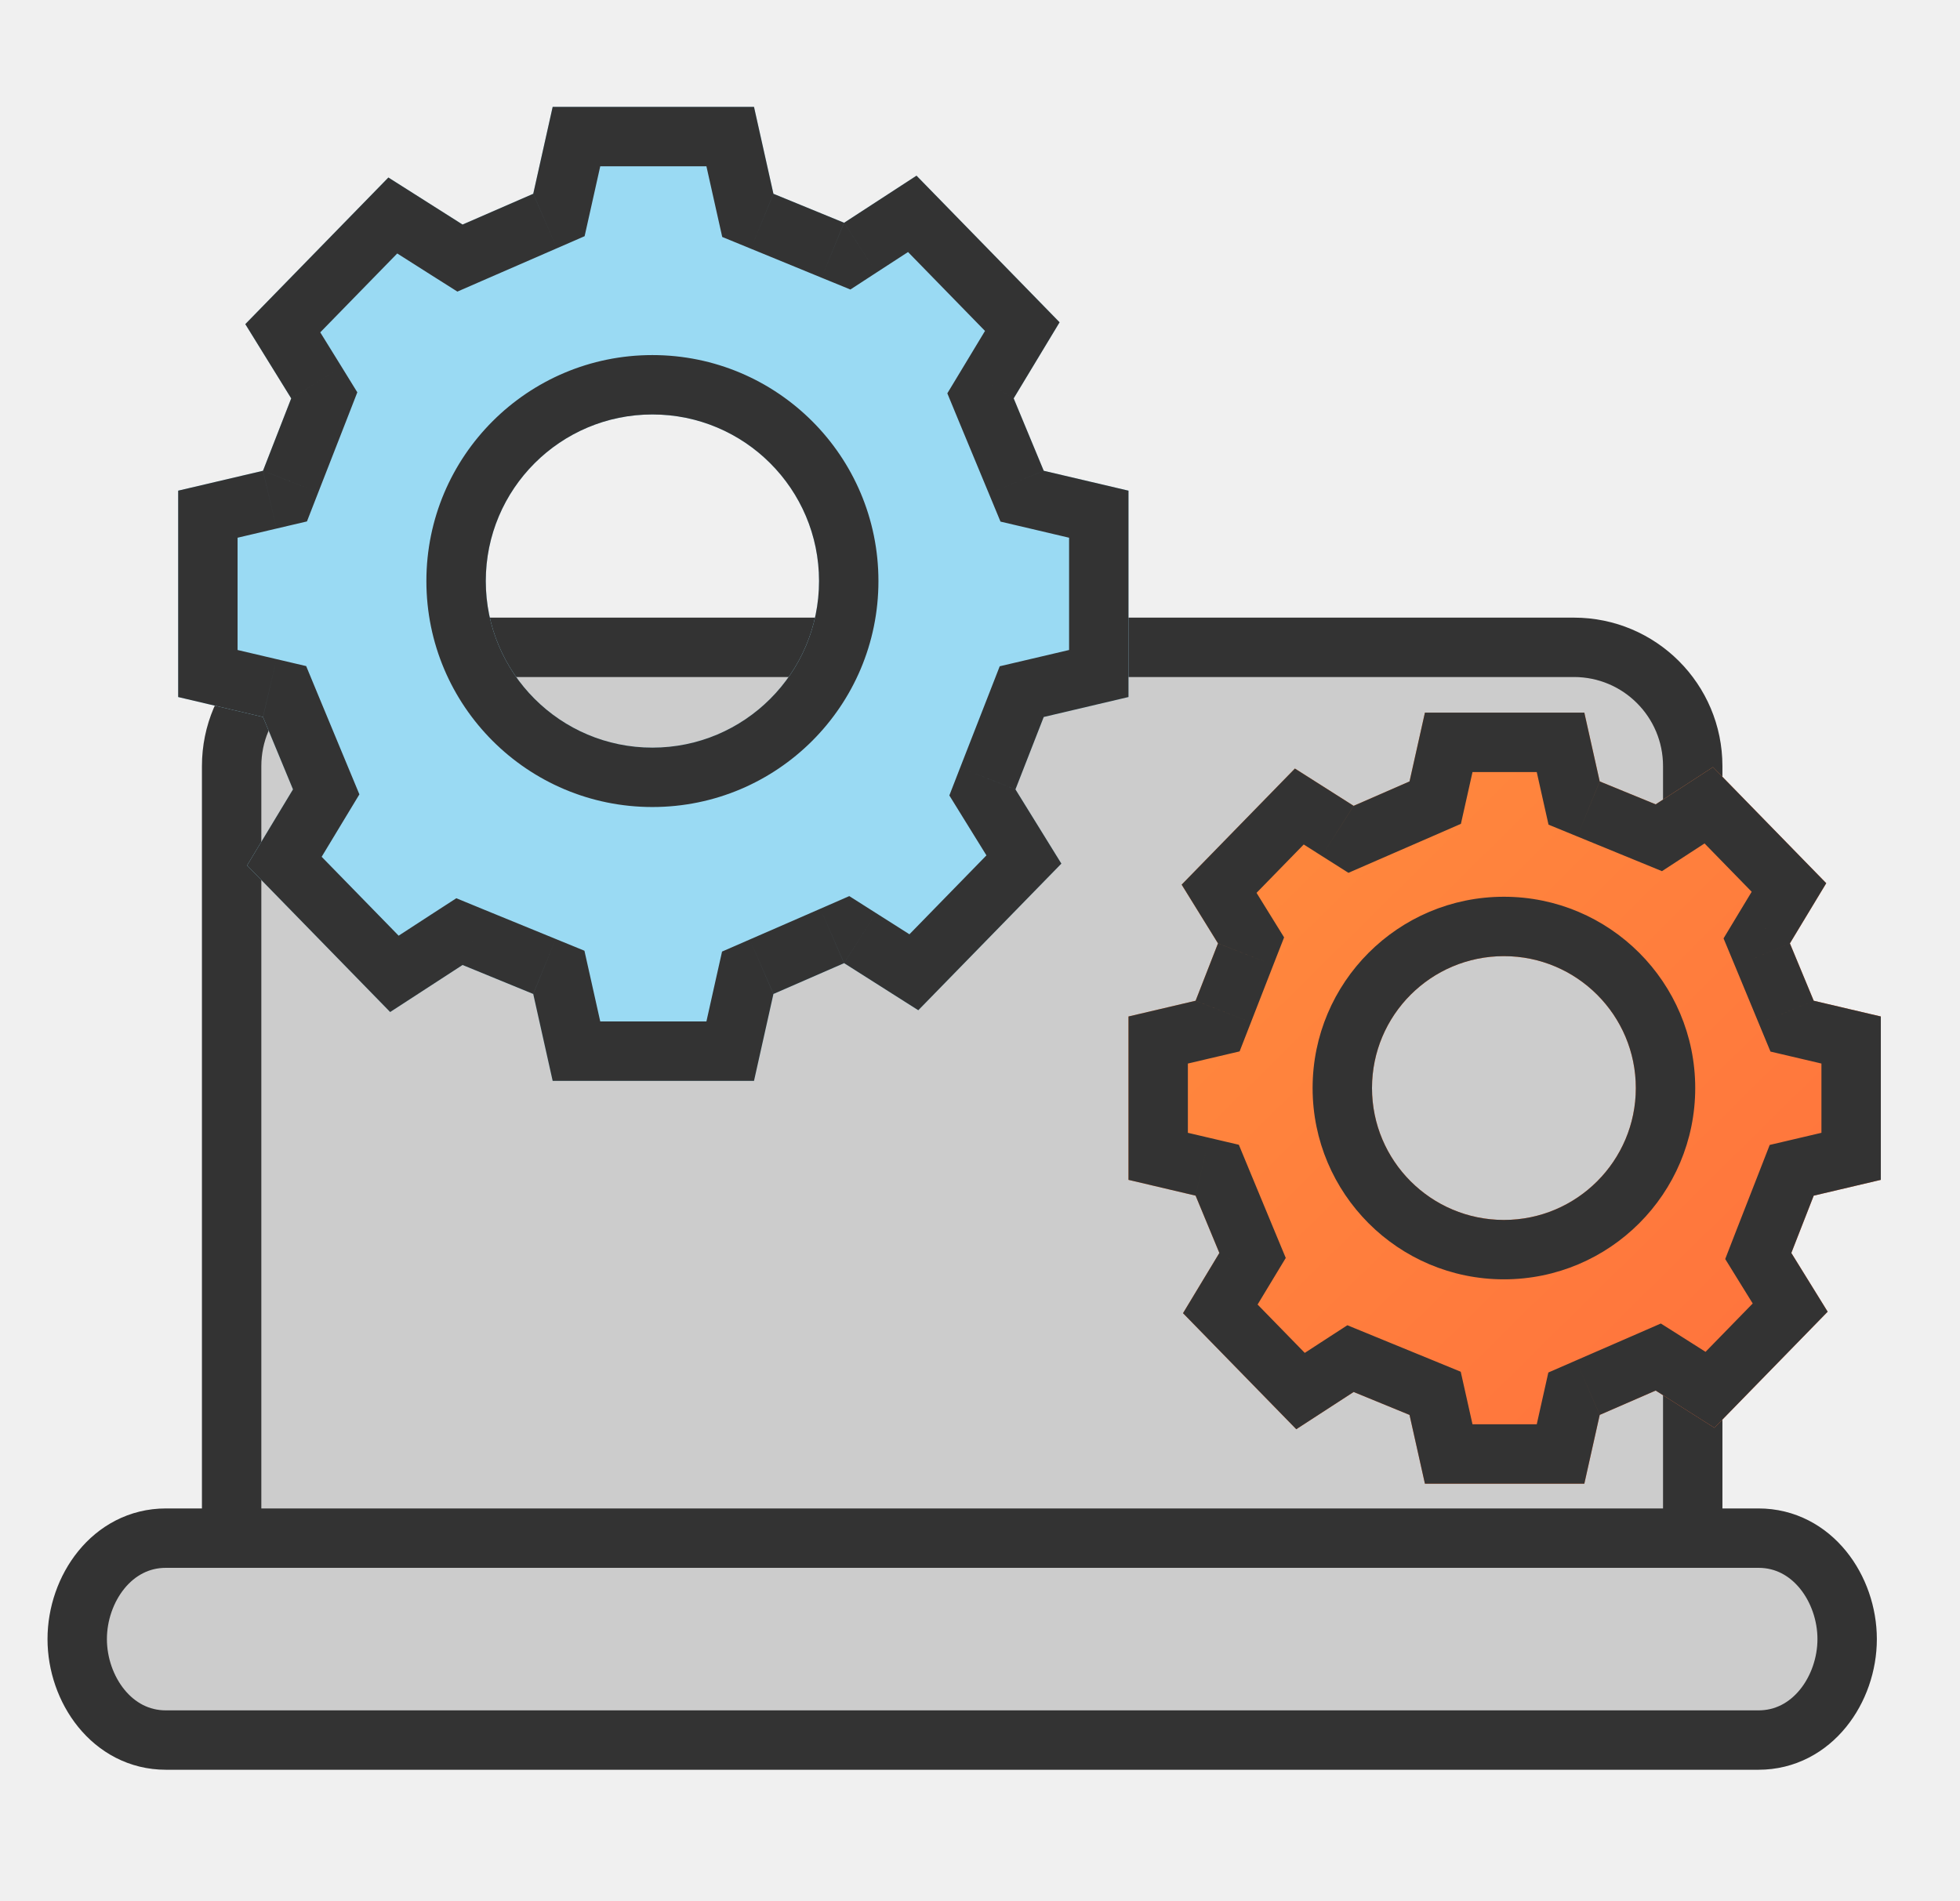
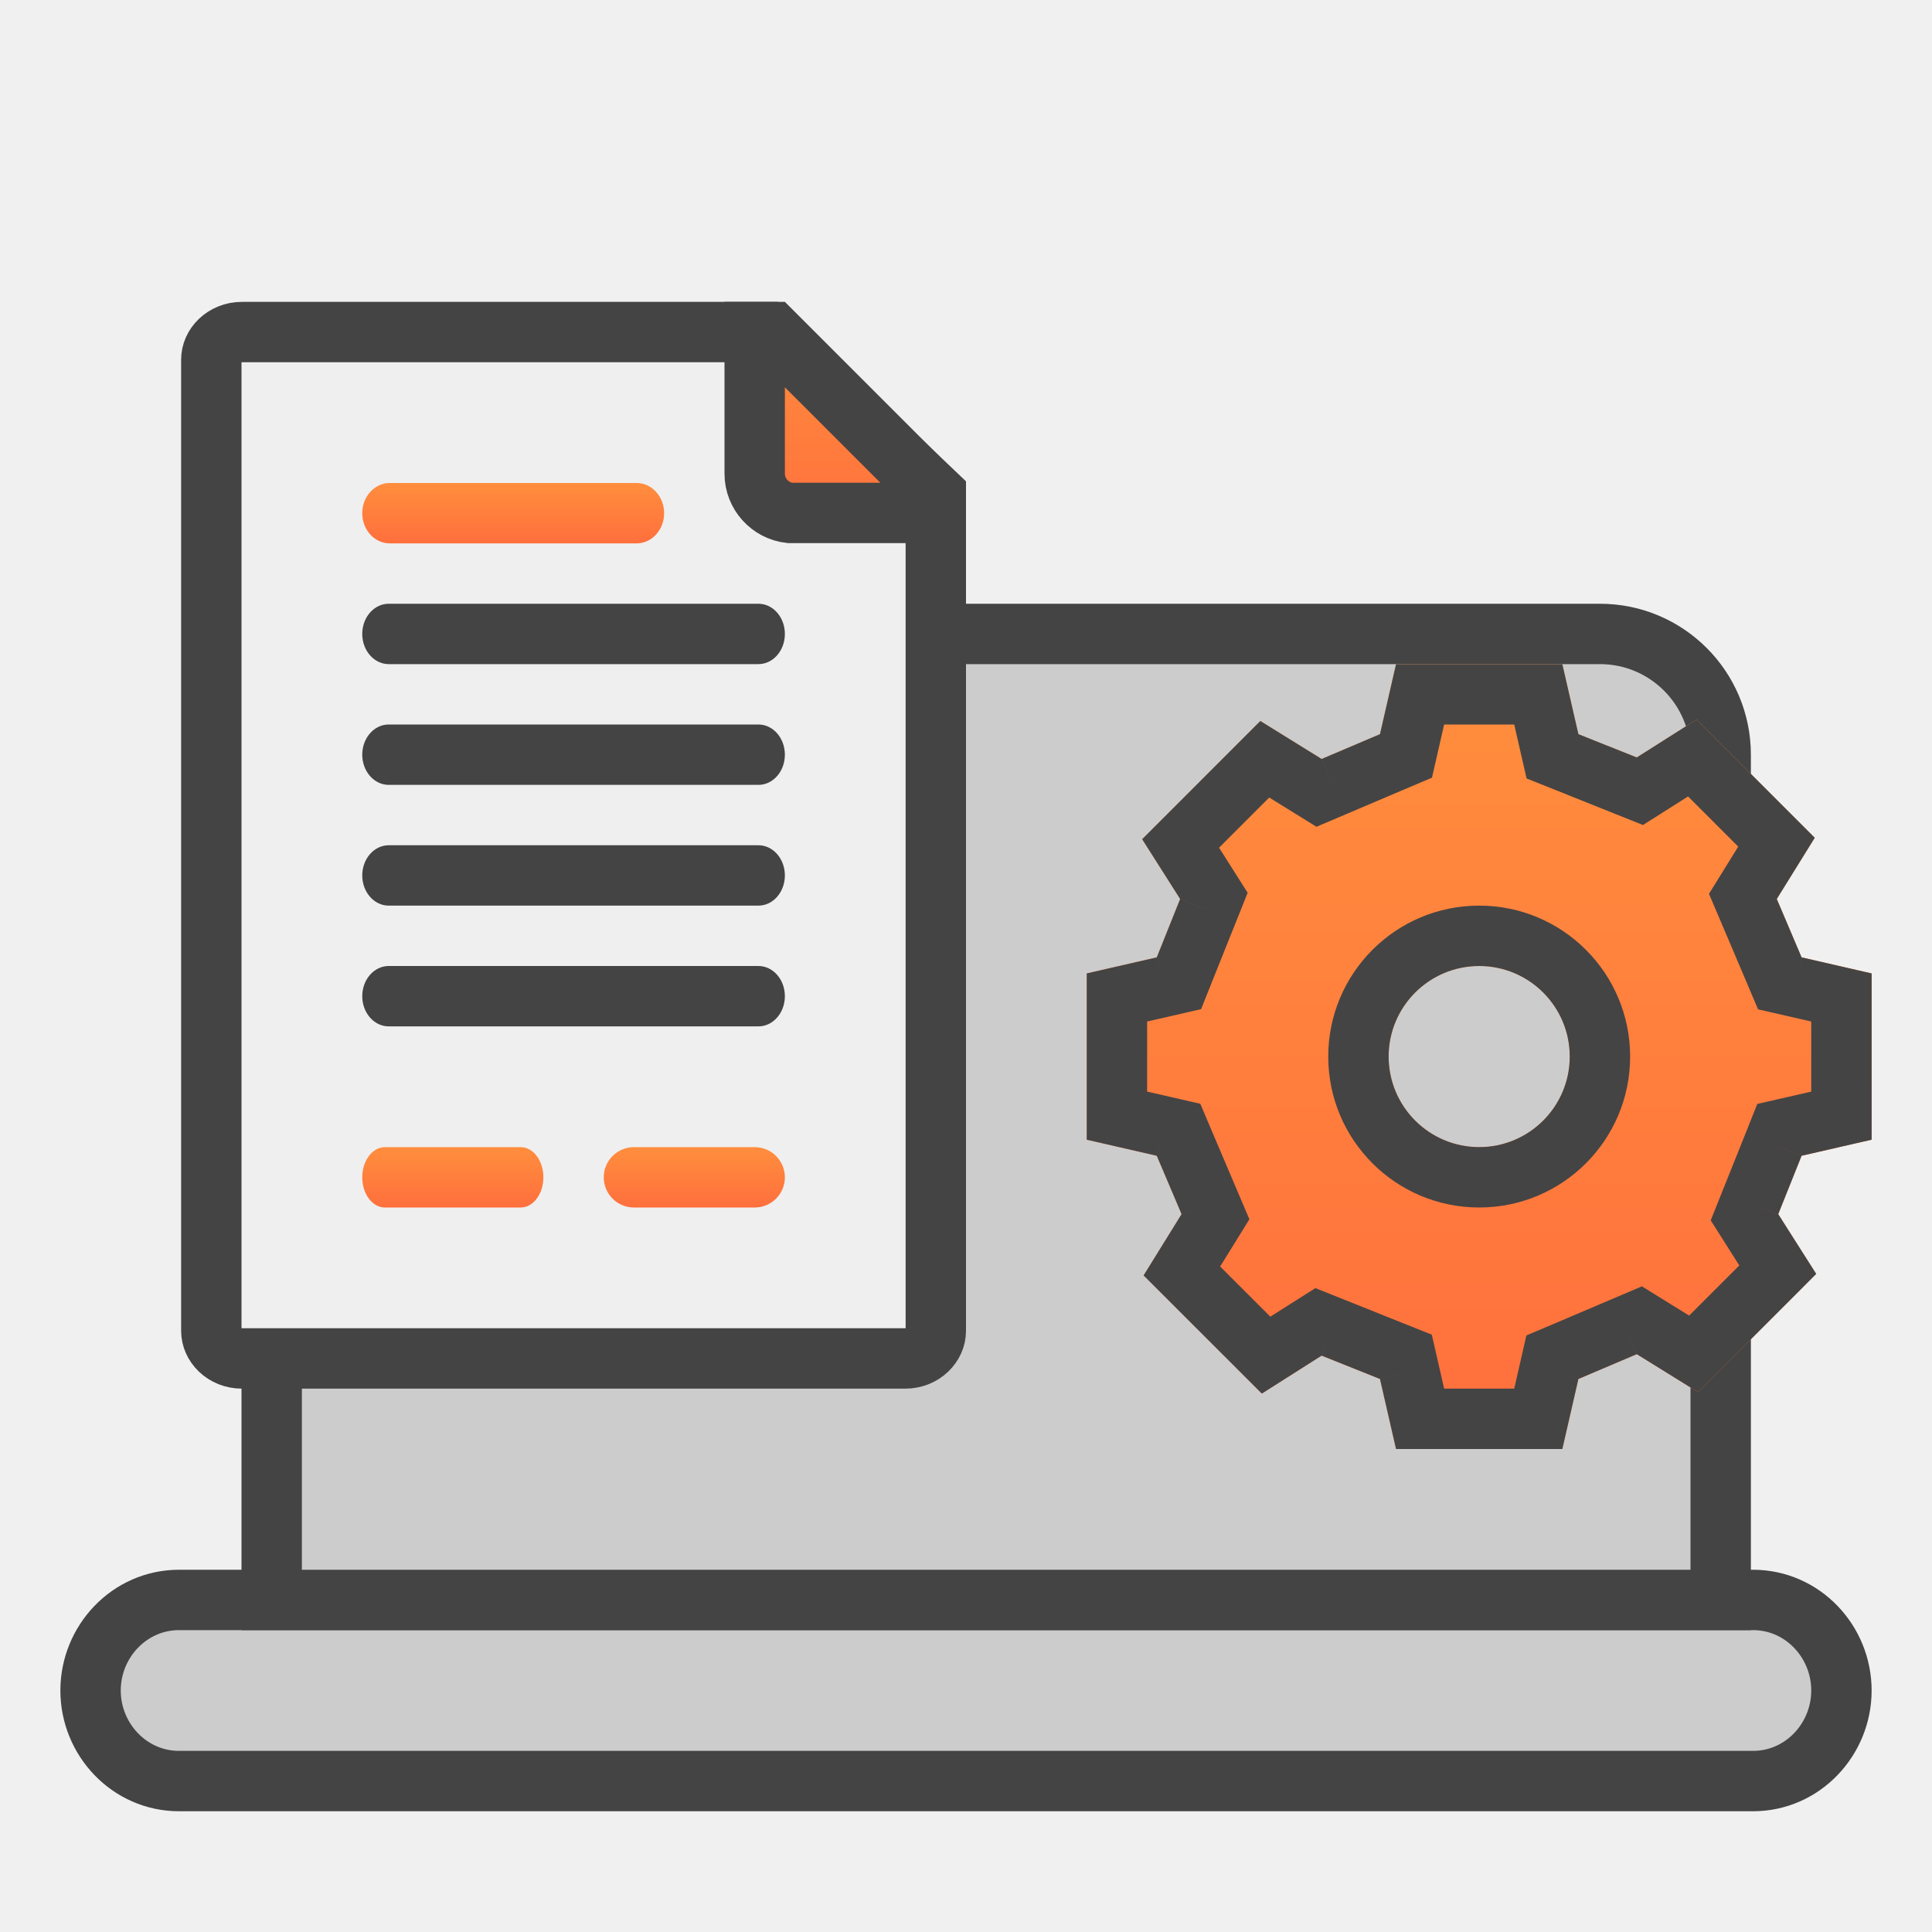
- <svg xmlns="http://www.w3.org/2000/svg" width="33" height="32" viewBox="0 0 33 32" fill="none">
-   <path d="M2.793 29.3H29.607C30.514 29.3 31.1 28.443 31.1 27.6C31.1 26.756 30.514 25.9 29.607 25.9H2.793C1.886 25.9 1.3 26.756 1.3 27.6C1.3 28.443 1.886 29.3 2.793 29.3Z" fill="#CCCCCC" stroke="#333333" stroke-miterlimit="10" stroke-linecap="round" stroke-linejoin="round" />
-   <path d="M3.9 12.9C3.9 11.795 4.795 10.9 5.9 10.9H26.5C27.605 10.9 28.5 11.795 28.5 12.9V25.9H3.9V12.9Z" fill="#CCCCCC" stroke="#333333" />
-   <mask id="path-3-inside-1_86_20417" fill="white">
-     <path fill-rule="evenodd" clip-rule="evenodd" d="M19 8.262V11.737L17.573 12.073L17.097 13.292L17.87 14.542L15.461 17.011L14.212 16.218L13.022 16.737L12.695 18.2H9.305L8.978 16.737L7.788 16.249L6.569 17.041L4.16 14.572L4.933 13.292L4.428 12.073L3 11.737V8.262L4.428 7.927L4.903 6.708L4.13 5.458L6.539 2.989L7.788 3.781L8.978 3.263L9.305 1.8H12.695L13.022 3.263L14.212 3.751L15.431 2.958L17.84 5.427L17.067 6.708L17.573 7.927L19 8.262ZM10.984 12.589C12.534 12.589 13.79 11.333 13.79 9.784C13.79 8.235 12.534 6.979 10.984 6.979C9.435 6.979 8.179 8.235 8.179 9.784C8.179 11.333 9.435 12.589 10.984 12.589Z" />
+ <svg xmlns="http://www.w3.org/2000/svg" width="32" height="32" viewBox="0 0 32 32" fill="none">
+   <path d="M2.966 29.5H29.035C29.858 29.5 30.5 28.809 30.5 28C30.5 27.191 29.858 26.5 29.035 26.5H2.966C2.142 26.5 1.5 27.191 1.5 28C1.5 28.809 2.142 29.5 2.966 29.5Z" fill="#CCCCCC" stroke="#444444" stroke-miterlimit="10" stroke-linecap="round" stroke-linejoin="round" />
+   <path d="M4.5 12.5C4.5 11.395 5.395 10.5 6.5 10.5H26.5C27.605 10.5 28.5 11.395 28.5 12.5V26.5H4.5V12.5Z" fill="#CCCCCC" stroke="#444444" />
+   <mask id="path-3-inside-1_467_17373" fill="white">
+     <path fill-rule="evenodd" clip-rule="evenodd" d="M29.84 15.857L31 16.123V18.877L29.84 19.143L29.453 20.11L30.082 21.1L28.125 23.058L27.11 22.429L26.143 22.84L25.877 24H23.123L22.857 22.84L21.89 22.453L20.9 23.082L18.942 21.125L19.571 20.11L19.16 19.143L18 18.877V16.123L19.16 15.857L19.547 14.89L18.918 13.9L20.875 11.942L21.89 12.571L22.857 12.16L23.123 11H25.877L26.143 12.16L27.11 12.546L28.1 11.918L30.058 13.876L29.429 14.89L29.84 15.857ZM24.5 19C25.328 19 26 18.328 26 17.5C26 16.672 25.328 16 24.5 16C23.672 16 23 16.672 23 17.5C23 18.328 23.672 19 24.5 19Z" />
  </mask>
-   <path fill-rule="evenodd" clip-rule="evenodd" d="M19 8.262V11.737L17.573 12.073L17.097 13.292L17.87 14.542L15.461 17.011L14.212 16.218L13.022 16.737L12.695 18.2H9.305L8.978 16.737L7.788 16.249L6.569 17.041L4.16 14.572L4.933 13.292L4.428 12.073L3 11.737V8.262L4.428 7.927L4.903 6.708L4.13 5.458L6.539 2.989L7.788 3.781L8.978 3.263L9.305 1.8H12.695L13.022 3.263L14.212 3.751L15.431 2.958L17.84 5.427L17.067 6.708L17.573 7.927L19 8.262ZM10.984 12.589C12.534 12.589 13.79 11.333 13.79 9.784C13.79 8.235 12.534 6.979 10.984 6.979C9.435 6.979 8.179 8.235 8.179 9.784C8.179 11.333 9.435 12.589 10.984 12.589Z" fill="#9ADAF3" />
-   <path d="M19 11.737L19.229 12.711L20 12.53V11.737H19ZM19 8.262H20V7.47L19.229 7.289L19 8.262ZM17.573 12.073L17.344 11.099L16.832 11.219L16.641 11.709L17.573 12.073ZM17.097 13.292L16.165 12.928L15.984 13.394L16.246 13.818L17.097 13.292ZM17.87 14.542L18.586 15.24L19.132 14.681L18.72 14.016L17.87 14.542ZM15.461 17.011L14.925 17.855L15.61 18.29L16.177 17.709L15.461 17.011ZM14.212 16.218L14.748 15.374L14.299 15.089L13.812 15.302L14.212 16.218ZM13.022 16.737L12.623 15.82L12.157 16.023L12.046 16.518L13.022 16.737ZM12.695 18.2V19.2H13.496L13.671 18.418L12.695 18.2ZM9.305 18.2L8.329 18.418L8.504 19.2H9.305V18.2ZM8.978 16.737L9.954 16.518L9.84 16.009L9.357 15.811L8.978 16.737ZM7.788 16.249L8.167 15.324L7.683 15.125L7.243 15.41L7.788 16.249ZM6.569 17.041L5.853 17.74L6.426 18.327L7.114 17.88L6.569 17.041ZM4.16 14.572L3.304 14.055L2.904 14.717L3.444 15.271L4.16 14.572ZM4.933 13.292L5.789 13.809L6.051 13.376L5.857 12.909L4.933 13.292ZM4.428 12.073L5.351 11.69L5.155 11.216L4.656 11.099L4.428 12.073ZM3 11.737H2V12.53L2.771 12.711L3 11.737ZM3 8.262L2.771 7.289L2 7.47V8.262H3ZM4.428 7.927L4.656 8.9L5.168 8.78L5.359 8.29L4.428 7.927ZM4.903 6.708L5.835 7.071L6.016 6.606L5.754 6.181L4.903 6.708ZM4.13 5.458L3.414 4.759L2.868 5.319L3.28 5.984L4.13 5.458ZM6.539 2.989L7.075 2.144L6.39 1.71L5.823 2.29L6.539 2.989ZM7.788 3.781L7.252 4.626L7.701 4.91L8.187 4.698L7.788 3.781ZM8.978 3.263L9.377 4.18L9.843 3.977L9.954 3.481L8.978 3.263ZM9.305 1.8V0.8H8.504L8.329 1.582L9.305 1.8ZM12.695 1.8L13.671 1.582L13.496 0.8H12.695V1.8ZM13.022 3.263L12.046 3.481L12.16 3.99L12.643 4.188L13.022 3.263ZM14.212 3.751L13.832 4.676L14.318 4.875L14.757 4.589L14.212 3.751ZM15.431 2.958L16.147 2.26L15.574 1.673L14.886 2.12L15.431 2.958ZM17.84 5.427L18.696 5.944L19.096 5.282L18.556 4.729L17.84 5.427ZM17.067 6.708L16.211 6.191L15.95 6.623L16.143 7.091L17.067 6.708ZM17.573 7.927L16.649 8.31L16.845 8.783L17.344 8.9L17.573 7.927ZM20 11.737V8.262H18V11.737H20ZM17.801 13.046L19.229 12.711L18.771 10.764L17.344 11.099L17.801 13.046ZM18.028 13.655L18.504 12.436L16.641 11.709L16.165 12.928L18.028 13.655ZM18.72 14.016L17.947 12.766L16.246 13.818L17.02 15.068L18.72 14.016ZM16.177 17.709L18.586 15.24L17.154 13.844L14.745 16.313L16.177 17.709ZM13.676 17.063L14.925 17.855L15.997 16.167L14.748 15.374L13.676 17.063ZM13.422 17.653L14.611 17.135L13.812 15.302L12.623 15.82L13.422 17.653ZM13.671 18.418L13.998 16.955L12.046 16.518L11.719 17.982L13.671 18.418ZM9.305 19.2H12.695V17.2H9.305V19.2ZM8.002 16.955L8.329 18.418L10.281 17.982L9.954 16.518L8.002 16.955ZM7.409 17.174L8.598 17.662L9.357 15.811L8.167 15.324L7.409 17.174ZM7.114 17.88L8.333 17.087L7.243 15.41L6.024 16.203L7.114 17.88ZM3.444 15.271L5.853 17.74L7.285 16.343L4.876 13.874L3.444 15.271ZM4.077 12.775L3.304 14.055L5.016 15.089L5.789 13.809L4.077 12.775ZM3.504 12.456L4.009 13.675L5.857 12.909L5.351 11.69L3.504 12.456ZM2.771 12.711L4.199 13.046L4.656 11.099L3.229 10.764L2.771 12.711ZM2 8.262V11.737H4V8.262H2ZM4.199 6.953L2.771 7.289L3.229 9.236L4.656 8.9L4.199 6.953ZM3.972 6.344L3.496 7.563L5.359 8.29L5.835 7.071L3.972 6.344ZM3.28 5.984L4.053 7.234L5.754 6.181L4.981 4.932L3.28 5.984ZM5.823 2.29L3.414 4.759L4.846 6.156L7.255 3.687L5.823 2.29ZM8.324 2.937L7.075 2.144L6.003 3.833L7.252 4.626L8.324 2.937ZM8.578 2.346L7.389 2.864L8.187 4.698L9.377 4.18L8.578 2.346ZM8.329 1.582L8.002 3.045L9.954 3.481L10.281 2.018L8.329 1.582ZM12.695 0.8H9.305V2.8H12.695V0.8ZM13.998 3.045L13.671 1.582L11.719 2.018L12.046 3.481L13.998 3.045ZM14.591 2.825L13.402 2.338L12.643 4.188L13.832 4.676L14.591 2.825ZM14.886 2.12L13.667 2.912L14.757 4.589L15.976 3.797L14.886 2.12ZM18.556 4.729L16.147 2.26L14.715 3.656L17.124 6.126L18.556 4.729ZM17.923 7.225L18.696 5.944L16.984 4.91L16.211 6.191L17.923 7.225ZM18.496 7.544L17.991 6.325L16.143 7.091L16.649 8.31L18.496 7.544ZM19.229 7.289L17.801 6.953L17.344 8.9L18.771 9.236L19.229 7.289ZM12.79 9.784C12.79 10.781 11.981 11.589 10.984 11.589V13.589C13.086 13.589 14.79 11.886 14.79 9.784H12.79ZM10.984 7.979C11.981 7.979 12.79 8.787 12.79 9.784H14.79C14.79 7.682 13.086 5.979 10.984 5.979V7.979ZM9.179 9.784C9.179 8.787 9.987 7.979 10.984 7.979V5.979C8.883 5.979 7.179 7.682 7.179 9.784H9.179ZM10.984 11.589C9.987 11.589 9.179 10.781 9.179 9.784H7.179C7.179 11.886 8.883 13.589 10.984 13.589V11.589Z" fill="#333333" mask="url(#path-3-inside-1_86_20417)" />
-   <mask id="path-5-inside-2_86_20417" fill="white">
-     <path fill-rule="evenodd" clip-rule="evenodd" d="M31.667 17.116V19.867L30.537 20.133L30.16 21.098L30.772 22.087L28.865 24.042L27.876 23.415L26.934 23.825L26.675 24.983H23.991L23.732 23.825L22.791 23.439L21.825 24.066L19.918 22.112L20.53 21.098L20.13 20.133L19 19.867V17.116L20.13 16.851L20.507 15.885L19.895 14.896L21.802 12.941L22.791 13.569L23.732 13.158L23.991 12H26.675L26.934 13.158L27.876 13.544L28.841 12.917L30.748 14.872L30.136 15.885L30.537 16.851L31.667 17.116ZM25.321 20.542C26.547 20.542 27.542 19.547 27.542 18.321C27.542 17.094 26.547 16.1 25.321 16.1C24.094 16.1 23.1 17.094 23.1 18.321C23.1 19.547 24.094 20.542 25.321 20.542Z" />
-   </mask>
-   <path fill-rule="evenodd" clip-rule="evenodd" d="M31.667 17.116V19.867L30.537 20.133L30.16 21.098L30.772 22.087L28.865 24.042L27.876 23.415L26.934 23.825L26.675 24.983H23.991L23.732 23.825L22.791 23.439L21.825 24.066L19.918 22.112L20.53 21.098L20.13 20.133L19 19.867V17.116L20.13 16.851L20.507 15.885L19.895 14.896L21.802 12.941L22.791 13.569L23.732 13.158L23.991 12H26.675L26.934 13.158L27.876 13.544L28.841 12.917L30.748 14.872L30.136 15.885L30.537 16.851L31.667 17.116ZM25.321 20.542C26.547 20.542 27.542 19.547 27.542 18.321C27.542 17.094 26.547 16.1 25.321 16.1C24.094 16.1 23.1 17.094 23.1 18.321C23.1 19.547 24.094 20.542 25.321 20.542Z" fill="url(#paint0_linear_86_20417)" />
-   <path d="M31.667 19.867L31.895 20.841L32.667 20.66V19.867H31.667ZM31.667 17.116H32.667V16.324L31.895 16.143L31.667 17.116ZM30.537 20.133L30.308 19.159L29.796 19.279L29.605 19.769L30.537 20.133ZM30.16 21.098L29.228 20.734L29.047 21.2L29.309 21.624L30.16 21.098ZM30.772 22.087L31.488 22.786L32.034 22.226L31.622 21.561L30.772 22.087ZM28.865 24.042L28.329 24.887L29.014 25.321L29.581 24.741L28.865 24.042ZM27.876 23.415L28.412 22.57L27.963 22.286L27.477 22.498L27.876 23.415ZM26.934 23.825L26.535 22.908L26.069 23.111L25.958 23.607L26.934 23.825ZM26.675 24.983V25.983H27.477L27.651 25.201L26.675 24.983ZM23.991 24.983L23.015 25.201L23.19 25.983H23.991V24.983ZM23.732 23.825L24.708 23.607L24.594 23.098L24.112 22.9L23.732 23.825ZM22.791 23.439L23.17 22.514L22.685 22.315L22.246 22.6L22.791 23.439ZM21.825 24.066L21.11 24.765L21.682 25.352L22.37 24.905L21.825 24.066ZM19.918 22.112L19.062 21.595L18.663 22.256L19.202 22.81L19.918 22.112ZM20.53 21.098L21.386 21.615L21.648 21.182L21.454 20.715L20.53 21.098ZM20.13 20.133L21.054 19.75L20.858 19.276L20.359 19.159L20.13 20.133ZM19 19.867H18V20.66L18.771 20.841L19 19.867ZM19 17.116L18.771 16.143L18 16.324V17.116H19ZM20.13 16.851L20.359 17.824L20.871 17.704L21.062 17.214L20.13 16.851ZM20.507 15.885L21.438 16.249L21.62 15.784L21.357 15.359L20.507 15.885ZM19.895 14.896L19.179 14.198L18.633 14.757L19.044 15.422L19.895 14.896ZM21.802 12.941L22.337 12.097L21.652 11.662L21.086 12.243L21.802 12.941ZM22.791 13.569L22.255 14.413L22.703 14.697L23.19 14.485L22.791 13.569ZM23.732 13.158L24.132 14.075L24.597 13.872L24.708 13.377L23.732 13.158ZM23.991 12V11H23.19L23.015 11.782L23.991 12ZM26.675 12L27.651 11.782L27.477 11H26.675V12ZM26.934 13.158L25.958 13.377L26.072 13.886L26.555 14.084L26.934 13.158ZM27.876 13.544L27.497 14.47L27.982 14.669L28.421 14.383L27.876 13.544ZM28.841 12.917L29.557 12.219L28.984 11.632L28.296 12.079L28.841 12.917ZM30.748 14.872L31.604 15.389L32.004 14.727L31.464 14.174L30.748 14.872ZM30.136 15.885L29.28 15.368L29.019 15.801L29.213 16.268L30.136 15.885ZM30.537 16.851L29.613 17.234L29.809 17.707L30.308 17.824L30.537 16.851ZM32.667 19.867V17.116H30.667V19.867H32.667ZM30.765 21.106L31.895 20.841L31.438 18.894L30.308 19.159L30.765 21.106ZM31.091 21.462L31.468 20.496L29.605 19.769L29.228 20.734L31.091 21.462ZM31.622 21.561L31.01 20.572L29.309 21.624L29.922 22.614L31.622 21.561ZM29.581 24.741L31.488 22.786L30.056 21.389L28.149 23.344L29.581 24.741ZM27.34 24.259L28.329 24.887L29.401 23.198L28.412 22.57L27.34 24.259ZM27.334 24.742L28.276 24.331L27.477 22.498L26.535 22.908L27.334 24.742ZM27.651 25.201L27.91 24.043L25.958 23.607L25.699 24.765L27.651 25.201ZM23.991 25.983H26.675V23.983H23.991V25.983ZM22.756 24.043L23.015 25.201L24.967 24.765L24.708 23.607L22.756 24.043ZM22.411 24.364L23.353 24.75L24.112 22.9L23.17 22.514L22.411 24.364ZM22.37 24.905L23.336 24.277L22.246 22.6L21.28 23.228L22.37 24.905ZM19.202 22.81L21.11 24.765L22.541 23.368L20.634 21.413L19.202 22.81ZM19.674 20.581L19.062 21.595L20.774 22.628L21.386 21.615L19.674 20.581ZM19.206 20.516L19.607 21.481L21.454 20.715L21.054 19.75L19.206 20.516ZM18.771 20.841L19.901 21.106L20.359 19.159L19.229 18.894L18.771 20.841ZM18 17.116V19.867H20V17.116H18ZM19.901 15.877L18.771 16.143L19.229 18.09L20.359 17.824L19.901 15.877ZM19.575 15.522L19.198 16.487L21.062 17.214L21.438 16.249L19.575 15.522ZM19.044 15.422L19.656 16.412L21.357 15.359L20.745 14.37L19.044 15.422ZM21.086 12.243L19.179 14.198L20.61 15.594L22.517 13.639L21.086 12.243ZM23.326 12.724L22.337 12.097L21.266 13.786L22.255 14.413L23.326 12.724ZM23.333 12.242L22.391 12.652L23.19 14.485L24.132 14.075L23.333 12.242ZM23.015 11.782L22.756 12.94L24.708 13.377L24.967 12.218L23.015 11.782ZM26.675 11H23.991V13H26.675V11ZM27.91 12.94L27.651 11.782L25.699 12.218L25.958 13.377L27.91 12.94ZM28.255 12.619L27.314 12.233L26.555 14.084L27.497 14.47L28.255 12.619ZM28.296 12.079L27.331 12.706L28.421 14.383L29.386 13.755L28.296 12.079ZM31.464 14.174L29.557 12.219L28.126 13.615L30.033 15.57L31.464 14.174ZM30.992 16.402L31.604 15.389L29.892 14.355L29.28 15.368L30.992 16.402ZM31.46 16.468L31.06 15.502L29.213 16.268L29.613 17.234L31.46 16.468ZM31.895 16.143L30.765 15.877L30.308 17.824L31.438 18.09L31.895 16.143ZM26.542 18.321C26.542 18.995 25.995 19.542 25.321 19.542V21.542C27.1 21.542 28.542 20.1 28.542 18.321H26.542ZM25.321 17.1C25.995 17.1 26.542 17.647 26.542 18.321H28.542C28.542 16.542 27.1 15.1 25.321 15.1V17.1ZM24.1 18.321C24.1 17.647 24.647 17.1 25.321 17.1V15.1C23.542 15.1 22.1 16.542 22.1 18.321H24.1ZM25.321 19.542C24.647 19.542 24.1 18.995 24.1 18.321H22.1C22.1 20.1 23.542 21.542 25.321 21.542V19.542Z" fill="#333333" mask="url(#path-5-inside-2_86_20417)" />
+   <path fill-rule="evenodd" clip-rule="evenodd" d="M29.84 15.857L31 16.123V18.877L29.84 19.143L29.453 20.11L30.082 21.1L28.125 23.058L27.11 22.429L26.143 22.84L25.877 24H23.123L22.857 22.84L21.89 22.453L20.9 23.082L18.942 21.125L19.571 20.11L19.16 19.143L18 18.877V16.123L19.16 15.857L19.547 14.89L18.918 13.9L20.875 11.942L21.89 12.571L22.857 12.16L23.123 11H25.877L26.143 12.16L27.11 12.546L28.1 11.918L30.058 13.876L29.429 14.89L29.84 15.857ZM24.5 19C25.328 19 26 18.328 26 17.5C26 16.672 25.328 16 24.5 16C23.672 16 23 16.672 23 17.5C23 18.328 23.672 19 24.5 19Z" fill="url(#paint0_linear_467_17373)" />
+   <path d="M31 16.123H32V15.326L31.223 15.148L31 16.123ZM29.84 15.857L28.92 16.248L29.119 16.718L29.617 16.832L29.84 15.857ZM31 18.877L31.223 19.852L32 19.674V18.877H31ZM29.84 19.143L29.617 18.168L29.106 18.285L28.912 18.772L29.84 19.143ZM29.453 20.11L28.525 19.738L28.335 20.213L28.609 20.645L29.453 20.11ZM30.082 21.1L30.789 21.808L31.355 21.241L30.926 20.565L30.082 21.1ZM28.125 23.058L27.598 23.908L28.272 24.325L28.832 23.765L28.125 23.058ZM27.11 22.429L27.636 21.579L27.195 21.306L26.718 21.509L27.11 22.429ZM26.143 22.84L25.752 21.92L25.282 22.119L25.168 22.617L26.143 22.84ZM25.877 24V25H26.674L26.852 24.223L25.877 24ZM23.123 24L22.148 24.223L22.326 25H23.123V24ZM22.857 22.84L23.832 22.617L23.715 22.106L23.228 21.912L22.857 22.84ZM21.89 22.453L22.262 21.525L21.787 21.335L21.355 21.609L21.89 22.453ZM20.9 23.082L20.192 23.789L20.759 24.355L21.435 23.926L20.9 23.082ZM18.942 21.125L18.092 20.598L17.675 21.272L18.235 21.832L18.942 21.125ZM19.571 20.11L20.421 20.636L20.694 20.195L20.491 19.718L19.571 20.11ZM19.16 19.143L20.08 18.752L19.881 18.282L19.383 18.168L19.16 19.143ZM18 18.877H17V19.674L17.777 19.852L18 18.877ZM18 16.123L17.777 15.148L17 15.326V16.123H18ZM19.16 15.857L19.383 16.832L19.894 16.715L20.088 16.228L19.16 15.857ZM19.547 14.89L20.475 15.262L20.665 14.787L20.391 14.355L19.547 14.89ZM18.918 13.9L18.211 13.193L17.645 13.759L18.074 14.435L18.918 13.9ZM20.875 11.942L21.402 11.092L20.728 10.675L20.168 11.235L20.875 11.942ZM21.89 12.571L21.364 13.421L21.805 13.694L22.282 13.491L21.89 12.571ZM22.857 12.16L23.248 13.08L23.718 12.881L23.832 12.383L22.857 12.16ZM23.123 11V10H22.326L22.148 10.777L23.123 11ZM25.877 11L26.852 10.777L26.674 10H25.877V11ZM26.143 12.16L25.168 12.383L25.285 12.894L25.772 13.088L26.143 12.16ZM27.11 12.546L26.738 13.475L27.213 13.665L27.645 13.391L27.11 12.546ZM28.1 11.918L28.808 11.211L28.241 10.645L27.565 11.074L28.1 11.918ZM30.058 13.876L30.908 14.402L31.325 13.728L30.765 13.168L30.058 13.876ZM29.429 14.89L28.579 14.364L28.306 14.805L28.509 15.281L29.429 14.89ZM31.223 15.148L30.064 14.882L29.617 16.832L30.777 17.097L31.223 15.148ZM32 18.877V16.123H30V18.877H32ZM30.064 20.118L31.223 19.852L30.777 17.903L29.617 18.168L30.064 20.118ZM30.382 20.481L30.769 19.515L28.912 18.772L28.525 19.738L30.382 20.481ZM30.926 20.565L30.298 19.574L28.609 20.645L29.237 21.636L30.926 20.565ZM28.832 23.765L30.789 21.808L29.375 20.393L27.417 22.351L28.832 23.765ZM26.583 23.28L27.598 23.908L28.651 22.207L27.636 21.579L26.583 23.28ZM26.534 23.761L27.501 23.35L26.718 21.509L25.752 21.92L26.534 23.761ZM26.852 24.223L27.118 23.064L25.168 22.617L24.903 23.777L26.852 24.223ZM23.123 25H25.877V23H23.123V25ZM21.882 23.064L22.148 24.223L24.097 23.777L23.832 22.617L21.882 23.064ZM21.519 23.382L22.485 23.769L23.228 21.912L22.262 21.525L21.519 23.382ZM21.435 23.926L22.426 23.298L21.355 21.609L20.364 22.237L21.435 23.926ZM18.235 21.832L20.192 23.789L21.607 22.375L19.649 20.417L18.235 21.832ZM18.72 19.583L18.092 20.598L19.793 21.651L20.421 20.636L18.72 19.583ZM18.239 19.534L18.65 20.501L20.491 19.718L20.08 18.752L18.239 19.534ZM17.777 19.852L18.936 20.118L19.383 18.168L18.223 17.903L17.777 19.852ZM17 16.123V18.877H19V16.123H17ZM18.936 14.882L17.777 15.148L18.223 17.097L19.383 16.832L18.936 14.882ZM18.618 14.519L18.231 15.486L20.088 16.228L20.475 15.262L18.618 14.519ZM18.074 14.435L18.702 15.426L20.391 14.355L19.763 13.364L18.074 14.435ZM20.168 11.235L18.211 13.193L19.625 14.607L21.583 12.649L20.168 11.235ZM22.417 11.72L21.402 11.092L20.349 12.793L21.364 13.421L22.417 11.72ZM22.466 11.239L21.499 11.65L22.282 13.491L23.248 13.08L22.466 11.239ZM22.148 10.777L21.882 11.937L23.832 12.383L24.097 11.223L22.148 10.777ZM25.877 10H23.123V12H25.877V10ZM27.118 11.937L26.852 10.777L24.903 11.223L25.168 12.383L27.118 11.937ZM27.481 11.618L26.515 11.231L25.772 13.088L26.738 13.475L27.481 11.618ZM27.565 11.074L26.574 11.702L27.645 13.391L28.636 12.763L27.565 11.074ZM30.765 13.168L28.808 11.211L27.393 12.625L29.351 14.583L30.765 13.168ZM30.28 15.417L30.908 14.402L29.207 13.349L28.579 14.364L30.28 15.417ZM30.761 15.466L30.35 14.499L28.509 15.281L28.92 16.248L30.761 15.466ZM25 17.5C25 17.776 24.776 18 24.5 18V20C25.881 20 27 18.881 27 17.5H25ZM24.5 17C24.776 17 25 17.224 25 17.5H27C27 16.119 25.881 15 24.5 15V17ZM24 17.5C24 17.224 24.224 17 24.5 17V15C23.119 15 22 16.119 22 17.5H24ZM24.5 18C24.224 18 24 17.776 24 17.5H22C22 18.881 23.119 20 24.5 20V18Z" fill="#444444" mask="url(#path-3-inside-1_467_17373)" />
+   <path d="M3.5 9.081V22.041C3.5 22.158 3.549 22.269 3.64 22.357C3.732 22.445 3.86 22.5 4.004 22.5H14.996C15.14 22.5 15.268 22.445 15.36 22.357C15.451 22.269 15.5 22.158 15.5 22.041V8.186C15.11 7.813 14.721 7.443 14.333 7.074C13.783 6.55 13.235 6.028 12.683 5.5H4.004C3.86 5.5 3.732 5.556 3.64 5.643C3.549 5.731 3.5 5.842 3.5 5.959V9.081Z" fill="#EFEFEF" stroke="#444444" />
+   <path fill-rule="evenodd" clip-rule="evenodd" d="M13 10.5C13 10.224 12.804 10 12.562 10H6.438C6.196 10 6 10.224 6 10.5C6 10.776 6.196 11 6.438 11H12.562C12.804 11 13 10.776 13 10.5Z" fill="#444444" />
+   <path fill-rule="evenodd" clip-rule="evenodd" d="M11 8.5C11 8.224 10.796 8 10.544 8H6.456C6.204 8 6 8.224 6 8.5C6 8.776 6.204 9 6.456 9H10.544C10.796 9 11 8.776 11 8.5Z" fill="url(#paint1_linear_467_17373)" />
+   <path fill-rule="evenodd" clip-rule="evenodd" d="M9 19.5C9 19.224 8.832 19 8.625 19H6.375C6.168 19 6 19.224 6 19.5C6 19.776 6.168 20 6.375 20H8.625C8.832 20 9 19.776 9 19.5Z" fill="url(#paint2_linear_467_17373)" />
+   <path fill-rule="evenodd" clip-rule="evenodd" d="M13 19.5C13 19.224 12.776 19 12.5 19H10.5C10.224 19 10 19.224 10 19.5C10 19.776 10.224 20 10.5 20H12.5C12.776 20 13 19.776 13 19.5Z" fill="url(#paint3_linear_467_17373)" />
+   <path fill-rule="evenodd" clip-rule="evenodd" d="M13 12.5C13 12.224 12.804 12 12.562 12H6.438C6.196 12 6 12.224 6 12.5C6 12.776 6.196 13 6.438 13H12.562C12.804 13 13 12.776 13 12.5Z" fill="#444444" />
+   <path fill-rule="evenodd" clip-rule="evenodd" d="M13 14.5C13 14.224 12.804 14 12.562 14H6.438C6.196 14 6 14.224 6 14.5C6 14.776 6.196 15 6.438 15H12.562C12.804 15 13 14.776 13 14.5Z" fill="#444444" />
+   <path fill-rule="evenodd" clip-rule="evenodd" d="M13 16.5C13 16.224 12.804 16 12.562 16H6.438C6.196 16 6 16.224 6 16.5C6 16.776 6.196 17 6.438 17H12.562C12.804 17 13 16.776 13 16.5Z" fill="#444444" />
+   <path d="M12.5 7.846C12.5 8.18 12.755 8.459 13.081 8.496H13.155H15.5V8.207L12.793 5.5H12.5V7.846Z" fill="url(#paint4_linear_467_17373)" stroke="#444444" />
  <defs>
-     <linearGradient id="paint0_linear_86_20417" x1="19" y1="11.493" x2="31.992" y2="24.663" gradientUnits="userSpaceOnUse">
+     <linearGradient id="paint0_linear_467_17373" x1="24.5" y1="11" x2="24.5" y2="24" gradientUnits="userSpaceOnUse">
+       <stop stop-color="#FF8E3D" />
+       <stop offset="1" stop-color="#FF6F3D" />
+     </linearGradient>
+     <linearGradient id="paint1_linear_467_17373" x1="8.5" y1="8" x2="8.5" y2="9" gradientUnits="userSpaceOnUse">
+       <stop stop-color="#FF8E3D" />
+       <stop offset="1" stop-color="#FF6F3D" />
+     </linearGradient>
+     <linearGradient id="paint2_linear_467_17373" x1="7.5" y1="19" x2="7.5" y2="20" gradientUnits="userSpaceOnUse">
+       <stop stop-color="#FF8E3D" />
+       <stop offset="1" stop-color="#FF6F3D" />
+     </linearGradient>
+     <linearGradient id="paint3_linear_467_17373" x1="11.5" y1="19" x2="11.5" y2="20" gradientUnits="userSpaceOnUse">
+       <stop stop-color="#FF8E3D" />
+       <stop offset="1" stop-color="#FF6F3D" />
+     </linearGradient>
+     <linearGradient id="paint4_linear_467_17373" x1="14" y1="5" x2="14" y2="9" gradientUnits="userSpaceOnUse">
      <stop stop-color="#FF8E3D" />
      <stop offset="1" stop-color="#FF6F3D" />
    </linearGradient>
  </defs>
</svg>
